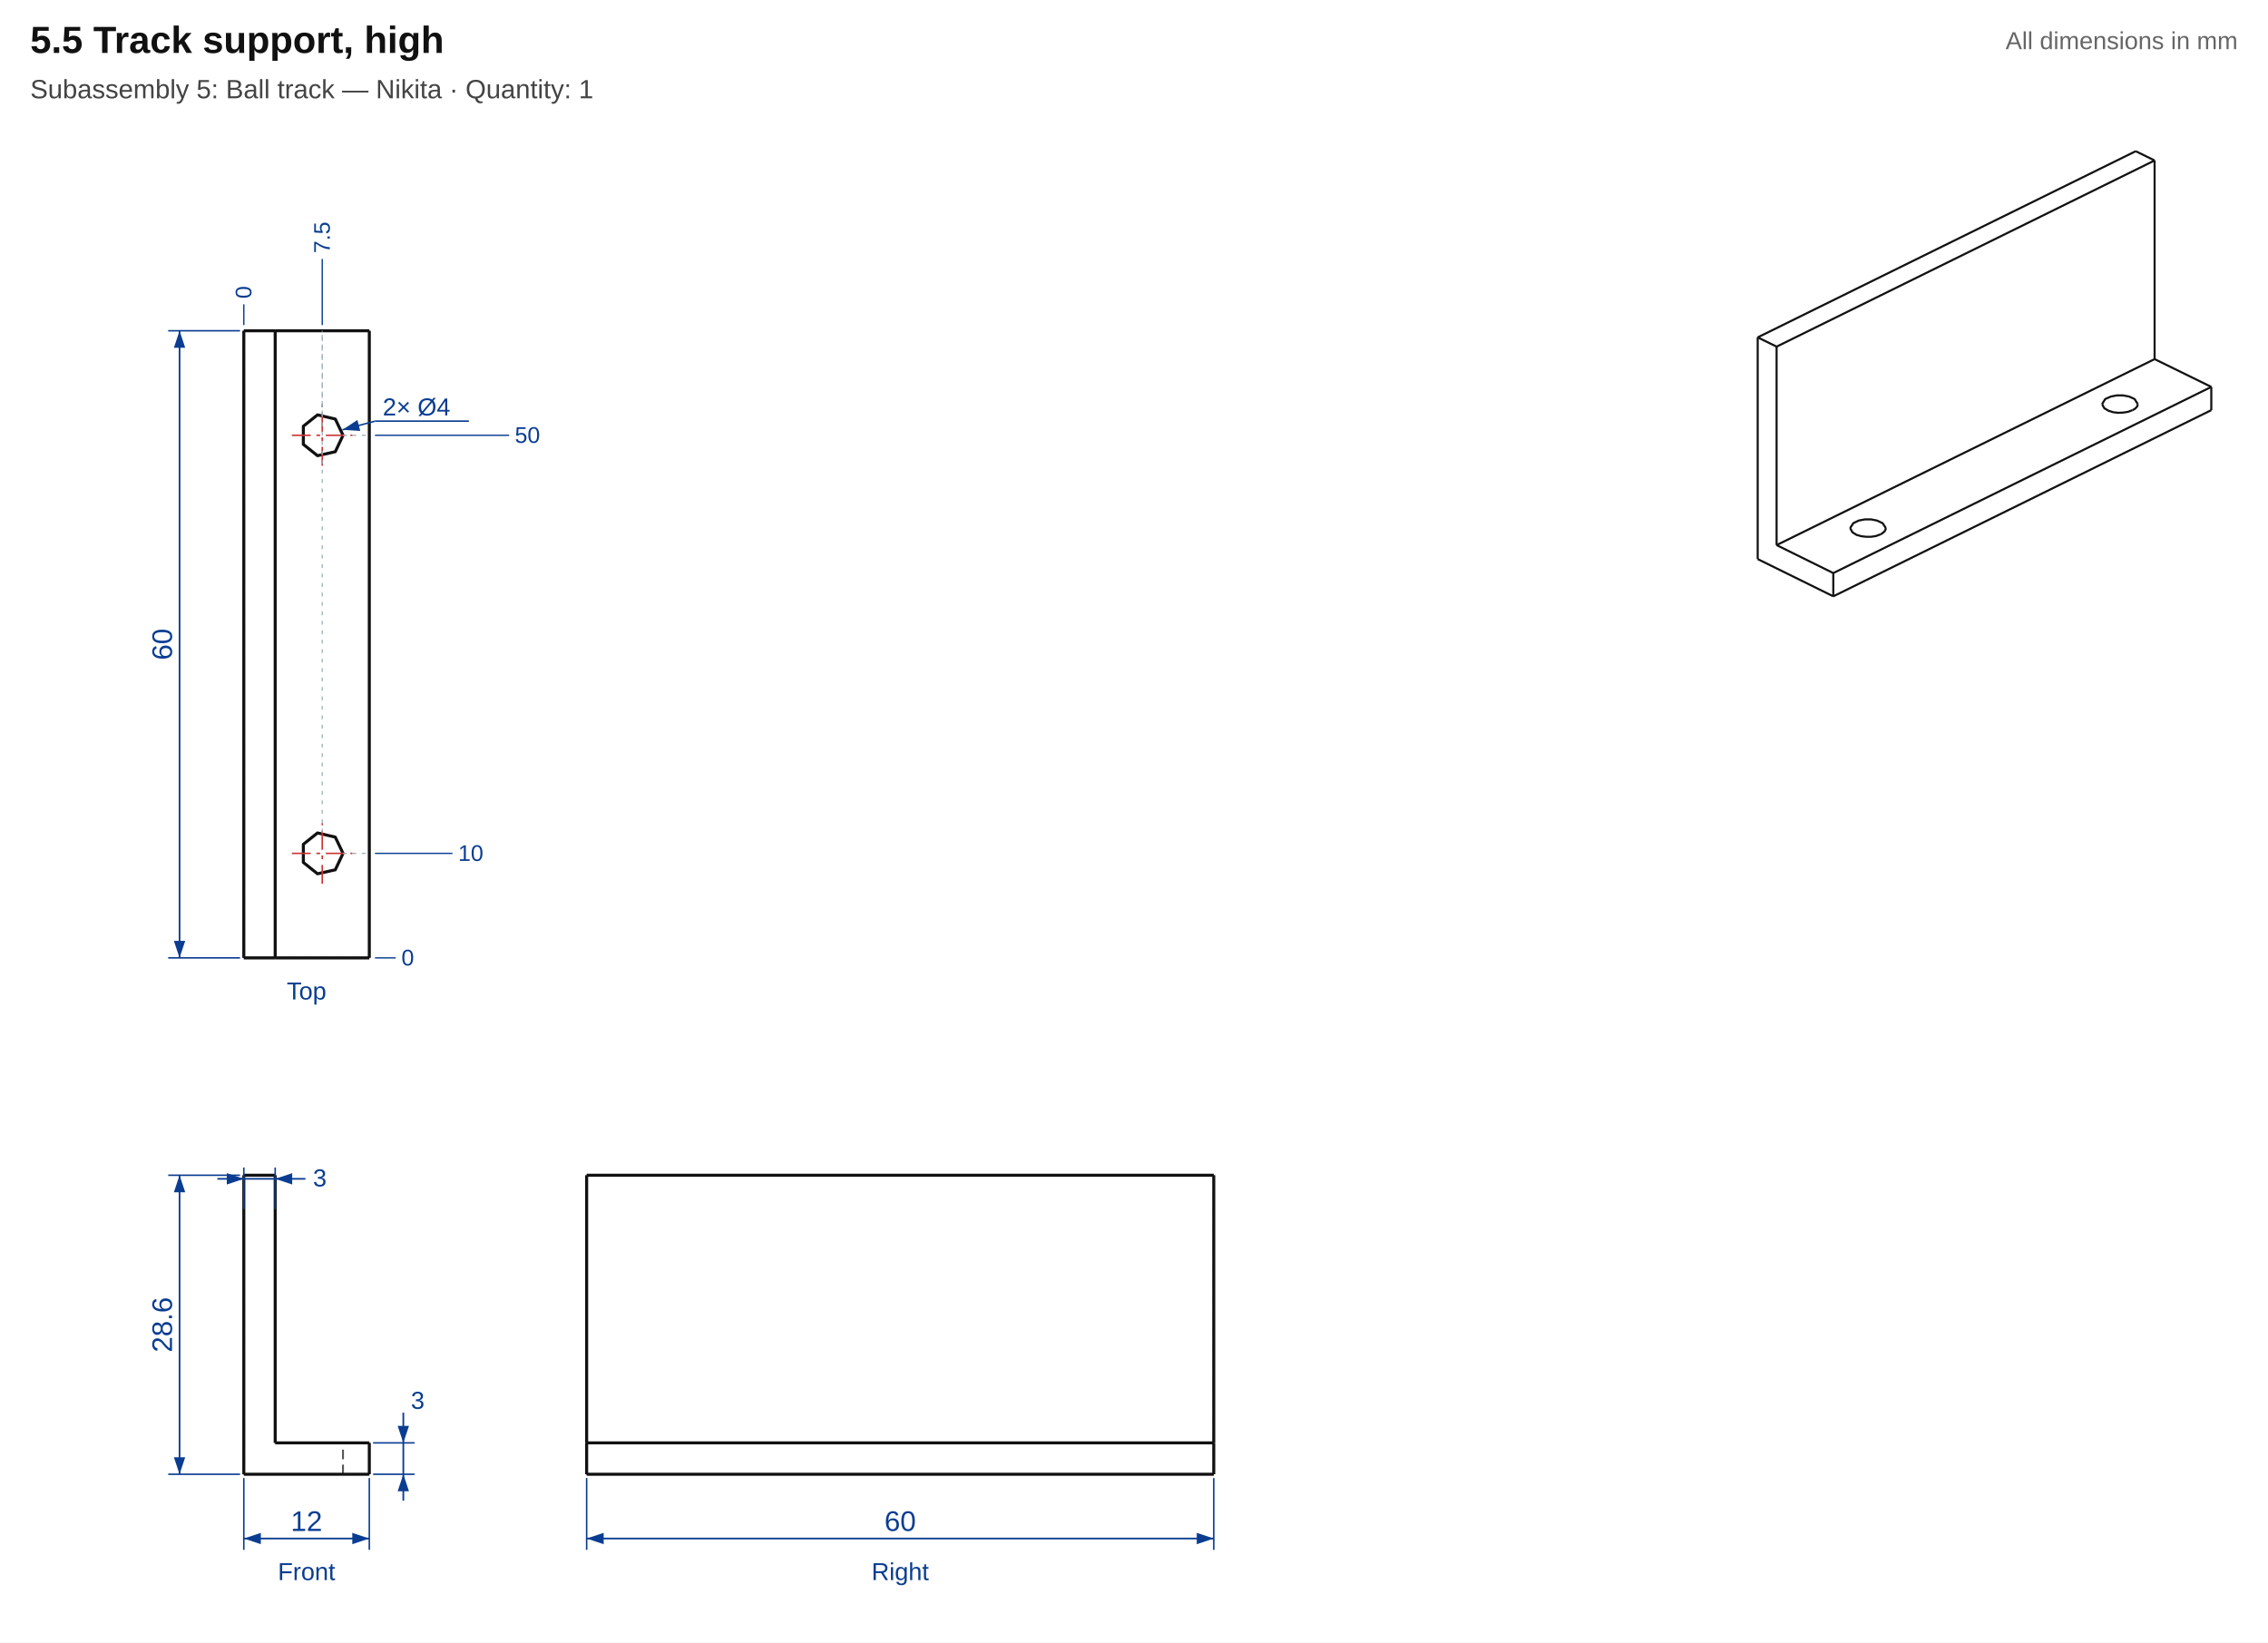
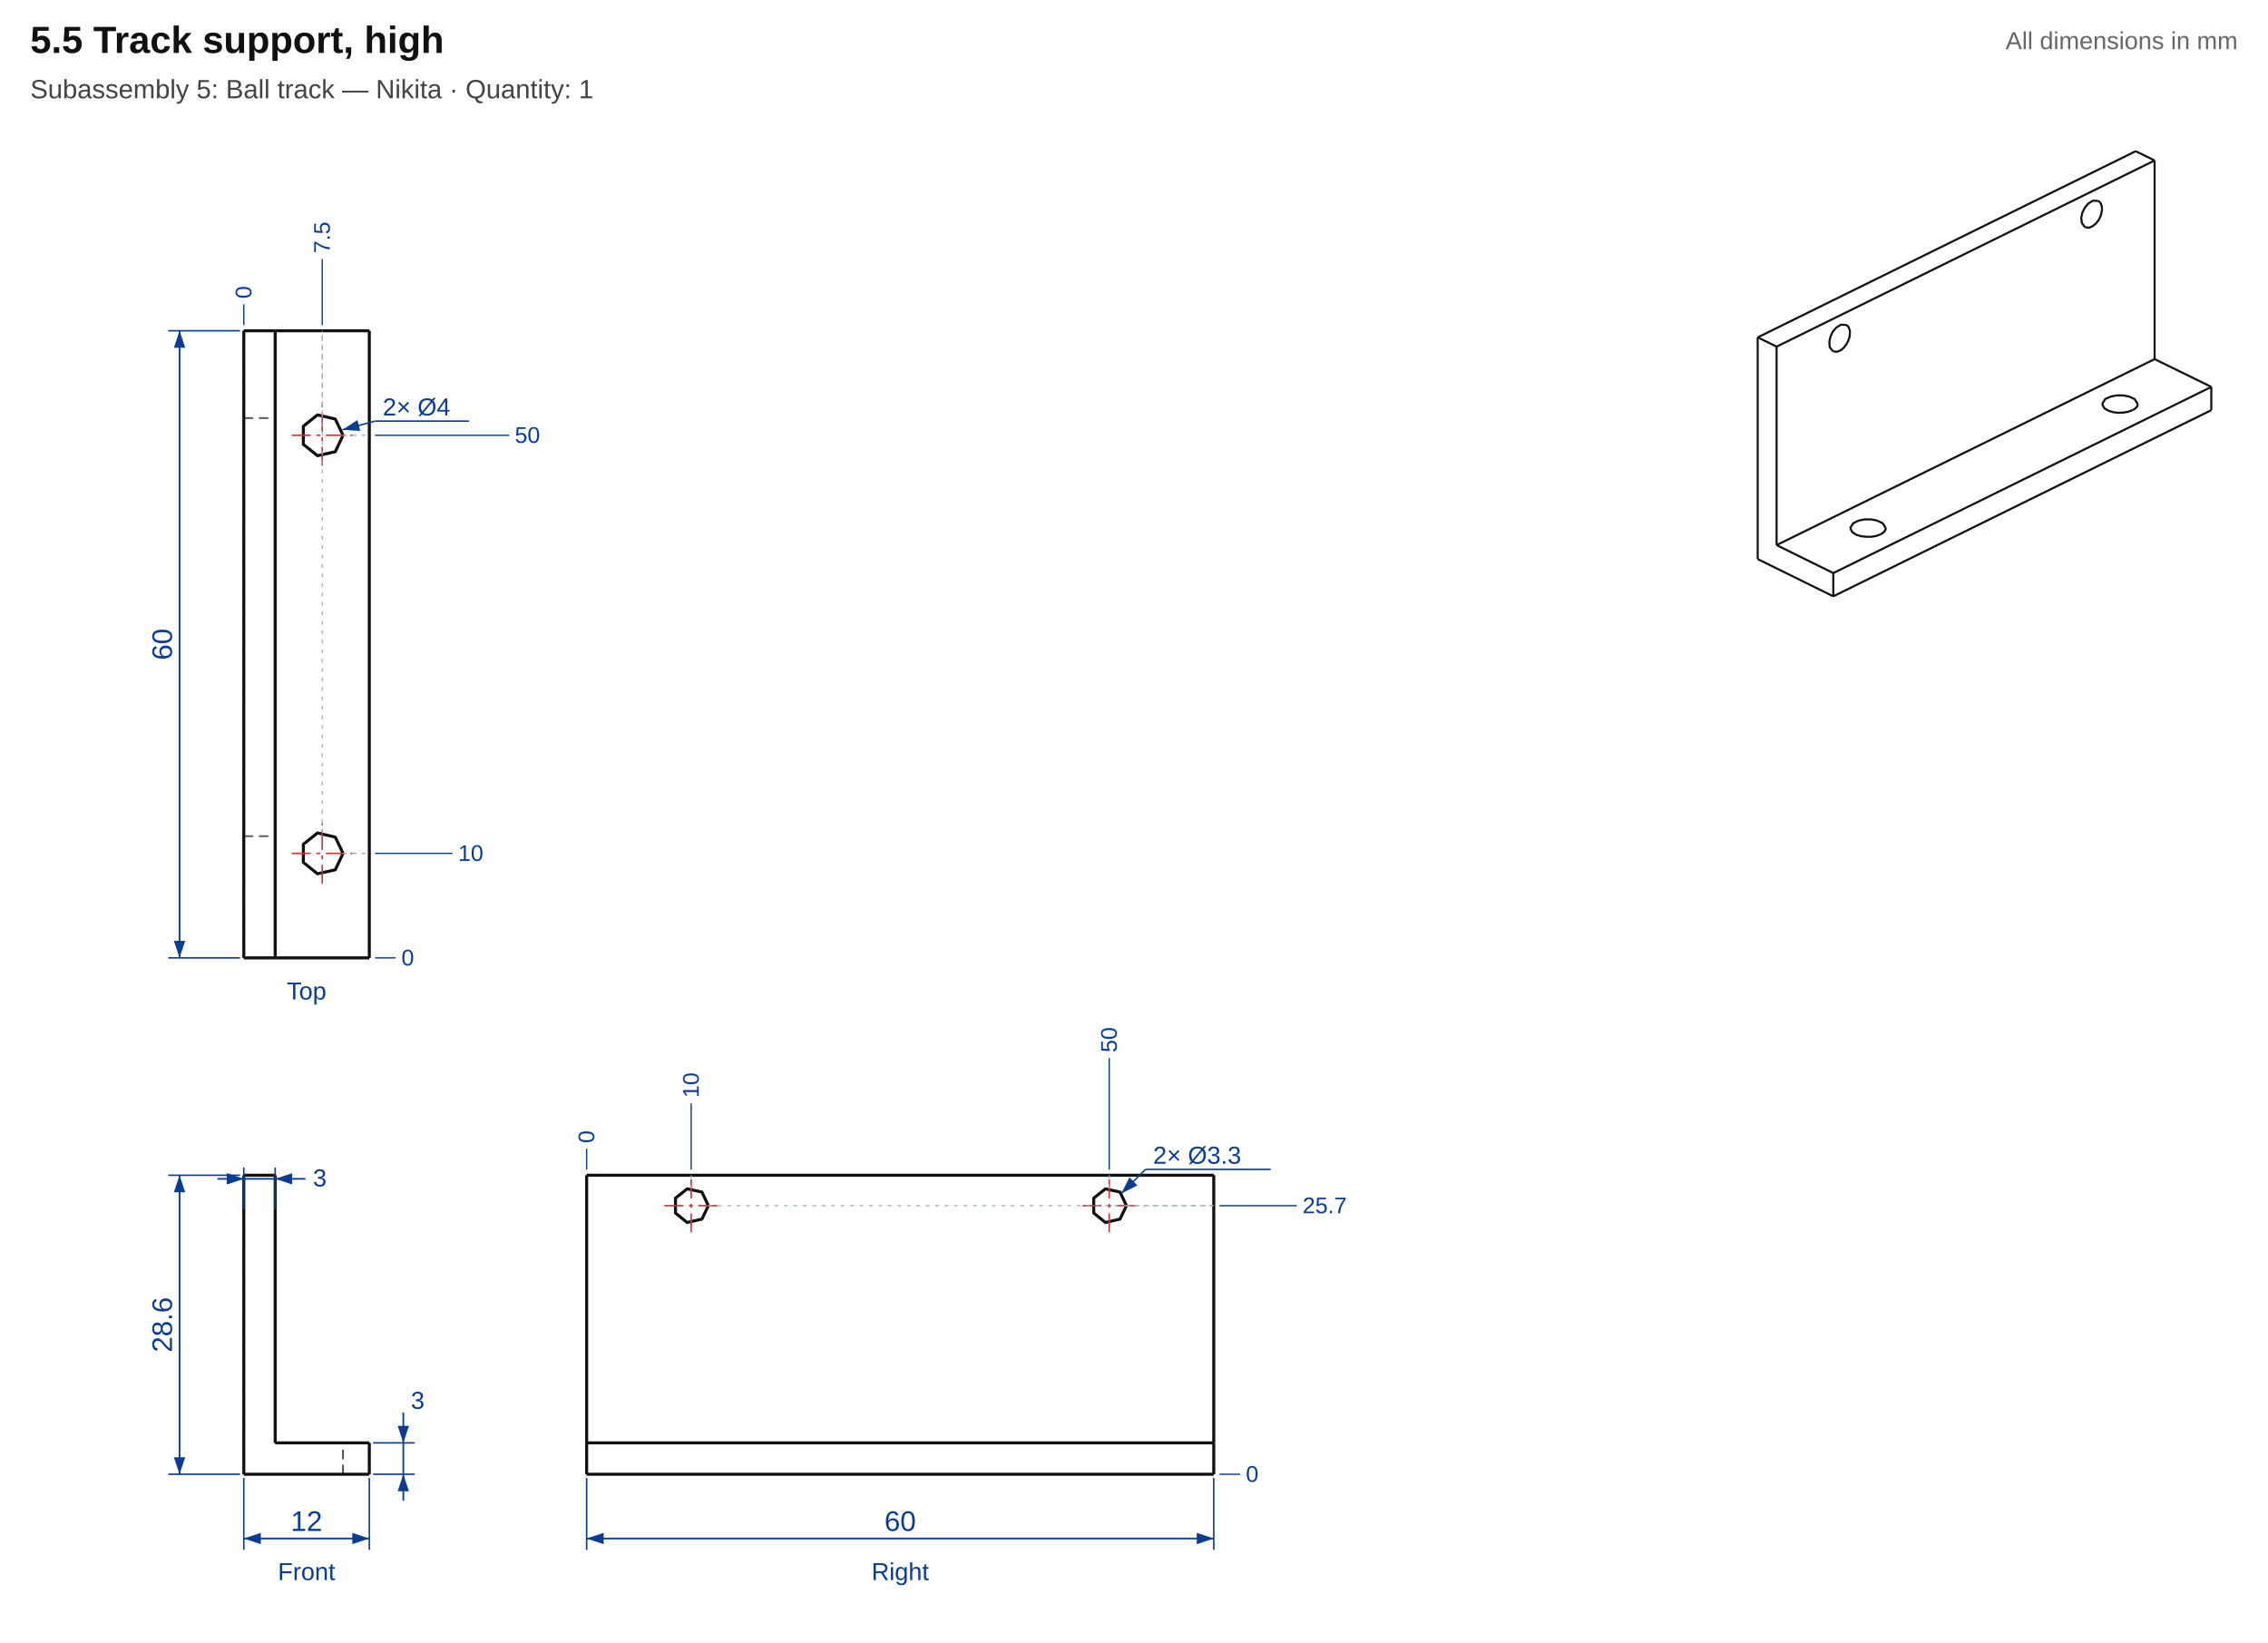
<svg xmlns="http://www.w3.org/2000/svg" viewBox="0 0 1200 869" width="1200" height="869">
  <rect width="100%" height="100%" fill="white" />
  <text x="16" y="28" font-size="20" font-weight="bold" font-family="Arial,Helvetica,sans-serif" fill="#111">5.5  Track support, high</text>
  <text x="1184" y="26" font-size="13" text-anchor="end" font-family="Arial,Helvetica,sans-serif" fill="#666">All dimensions in mm</text>
  <polyline points="129.0,621.8 129.0,780.0" fill="none" stroke="#555" stroke-width="0.9" stroke-linejoin="round" stroke-dasharray="5 3" />
+   <polyline points="129.0,637.9 129.0,639.2 129.0,640.5 129.0,641.8 129.0,643.1 129.0,644.4 129.0,645.7 129.0,647.0" fill="none" stroke="#555" stroke-width="0.9" stroke-linejoin="round" stroke-dasharray="5 3" />
+   <polyline points="129.0,647.0 129.0,644.4 129.0,641.8 129.0,639.2 129.0,636.6 129.0,634.0 129.0,631.3 129.0,628.7" fill="none" stroke="#555" stroke-width="0.9" stroke-linejoin="round" stroke-dasharray="5 3" />
+   <polyline points="129.0,628.7 129.0,630.0 129.0,631.3 129.0,632.7 129.0,634.0 129.0,635.3 129.0,636.6 129.0,637.9" fill="none" stroke="#555" stroke-width="0.9" stroke-linejoin="round" stroke-dasharray="5 3" />
+   <polyline points="129.0,637.9 129.0,639.2 129.0,640.5 129.0,641.8 129.0,643.1 129.0,644.4 129.0,645.7 129.0,647.0" fill="none" stroke="#555" stroke-width="0.9" stroke-linejoin="round" stroke-dasharray="5 3" />
+   <polyline points="129.0,647.0 129.0,644.4 129.0,641.8 129.0,639.2 129.0,636.6 129.0,634.0 129.0,631.3 129.0,628.7" fill="none" stroke="#555" stroke-width="0.9" stroke-linejoin="round" stroke-dasharray="5 3" />
+   <polyline points="129.0,628.7 129.0,630.0 129.0,631.3 129.0,632.7 129.0,634.0 129.0,635.3 129.0,636.6 129.0,637.9" fill="none" stroke="#555" stroke-width="0.9" stroke-linejoin="round" stroke-dasharray="5 3" />
  <polyline points="195.4,780.0 129.0,780.0" fill="none" stroke="#555" stroke-width="0.9" stroke-linejoin="round" stroke-dasharray="5 3" />
  <polyline points="181.5,780.0 178.4,780.0 175.2,780.0 172.1,780.0 168.9,780.0 165.7,780.0 162.6,780.0 159.4,780.0" fill="none" stroke="#555" stroke-width="0.9" stroke-linejoin="round" stroke-dasharray="5 3" />
  <polyline points="159.4,780.0 162.6,780.0 165.7,780.0 168.9,780.0 172.1,780.0 175.2,780.0 178.4,780.0 181.5,780.0" fill="none" stroke="#555" stroke-width="0.9" stroke-linejoin="round" stroke-dasharray="5 3" />
  <polyline points="181.5,780.0 178.4,780.0 175.2,780.0 172.1,780.0 168.9,780.0 165.7,780.0 162.6,780.0 159.4,780.0" fill="none" stroke="#555" stroke-width="0.9" stroke-linejoin="round" stroke-dasharray="5 3" />
  <polyline points="159.4,780.0 162.6,780.0 165.7,780.0 168.9,780.0 172.1,780.0 175.2,780.0 178.4,780.0 181.5,780.0" fill="none" stroke="#555" stroke-width="0.9" stroke-linejoin="round" stroke-dasharray="5 3" />
  <polyline points="129.0,621.8 145.6,621.8" fill="none" stroke="#555" stroke-width="0.9" stroke-linejoin="round" stroke-dasharray="5 3" />
  <polyline points="145.6,763.4 145.6,621.8" fill="none" stroke="#555" stroke-width="0.9" stroke-linejoin="round" stroke-dasharray="5 3" />
  <polyline points="145.6,763.4 195.4,763.4" fill="none" stroke="#555" stroke-width="0.9" stroke-linejoin="round" stroke-dasharray="5 3" />
  <polyline points="195.4,780.0 195.4,763.4" fill="none" stroke="#555" stroke-width="0.9" stroke-linejoin="round" stroke-dasharray="5 3" />
+   <polyline points="145.6,637.9 145.6,639.2 145.6,640.5 145.6,641.8 145.6,643.1 145.6,644.4 145.6,645.7 145.6,647.0" fill="none" stroke="#555" stroke-width="0.9" stroke-linejoin="round" stroke-dasharray="5 3" />
+   <polyline points="145.6,647.0 145.6,644.4 145.6,641.8 145.6,639.2 145.6,636.6 145.6,634.0 145.6,631.3 145.6,628.7" fill="none" stroke="#555" stroke-width="0.9" stroke-linejoin="round" stroke-dasharray="5 3" />
+   <polyline points="145.6,628.7 145.6,630.0 145.6,631.3 145.6,632.7 145.6,634.0 145.6,635.3 145.6,636.6 145.6,637.9" fill="none" stroke="#555" stroke-width="0.9" stroke-linejoin="round" stroke-dasharray="5 3" />
+   <polyline points="145.6,637.9 145.6,639.2 145.6,640.5 145.6,641.8 145.6,643.1 145.6,644.4 145.6,645.7 145.6,647.0" fill="none" stroke="#555" stroke-width="0.9" stroke-linejoin="round" stroke-dasharray="5 3" />
+   <polyline points="145.6,647.0 145.6,644.4 145.6,641.8 145.6,639.2 145.6,636.6 145.6,634.0 145.6,631.3 145.6,628.7" fill="none" stroke="#555" stroke-width="0.9" stroke-linejoin="round" stroke-dasharray="5 3" />
+   <polyline points="145.6,628.7 145.6,630.0 145.6,631.3 145.6,632.7 145.6,634.0 145.6,635.3 145.6,636.6 145.6,637.9" fill="none" stroke="#555" stroke-width="0.9" stroke-linejoin="round" stroke-dasharray="5 3" />
  <polyline points="181.5,763.4 178.4,763.4 175.2,763.4 172.1,763.4 168.9,763.4 165.7,763.4 162.6,763.4 159.4,763.4" fill="none" stroke="#555" stroke-width="0.9" stroke-linejoin="round" stroke-dasharray="5 3" />
  <polyline points="159.4,763.4 162.6,763.4 165.7,763.4 168.9,763.4 172.1,763.4 175.2,763.4 178.4,763.4 181.5,763.4" fill="none" stroke="#555" stroke-width="0.9" stroke-linejoin="round" stroke-dasharray="5 3" />
  <polyline points="181.5,763.4 178.4,763.4 175.2,763.4 172.1,763.4 168.9,763.4 165.7,763.4 162.6,763.4 159.4,763.4" fill="none" stroke="#555" stroke-width="0.9" stroke-linejoin="round" stroke-dasharray="5 3" />
  <polyline points="159.4,763.4 162.6,763.4 165.7,763.4 168.9,763.4 172.1,763.4 175.2,763.4 178.4,763.4 181.5,763.4" fill="none" stroke="#555" stroke-width="0.9" stroke-linejoin="round" stroke-dasharray="5 3" />
  <polyline points="181.5,780.0 181.5,763.4" fill="none" stroke="#555" stroke-width="0.9" stroke-linejoin="round" stroke-dasharray="5 3" />
  <polyline points="181.5,780.0 181.5,763.4" fill="none" stroke="#555" stroke-width="0.9" stroke-linejoin="round" stroke-dasharray="5 3" />
  <polyline points="129.0,780.0 129.0,621.8" fill="none" stroke="#111" stroke-width="1.6" stroke-linejoin="round" />
  <polyline points="129.0,780.0 195.4,780.0" fill="none" stroke="#111" stroke-width="1.6" stroke-linejoin="round" />
  <polyline points="129.0,621.8 145.6,621.8" fill="none" stroke="#111" stroke-width="1.6" stroke-linejoin="round" />
  <polyline points="145.6,763.4 145.6,621.8" fill="none" stroke="#111" stroke-width="1.6" stroke-linejoin="round" />
  <polyline points="145.6,763.4 195.4,763.4" fill="none" stroke="#111" stroke-width="1.6" stroke-linejoin="round" />
  <polyline points="195.4,780.0 195.4,763.4" fill="none" stroke="#111" stroke-width="1.6" stroke-linejoin="round" />
  <line x1="129.0" y1="782.0" x2="129.0" y2="820.0" stroke="#0a3d91" stroke-width="0.8" />
  <line x1="195.4" y1="782.0" x2="195.4" y2="820.0" stroke="#0a3d91" stroke-width="0.8" />
  <line x1="129.0" y1="814.0" x2="195.4" y2="814.0" stroke="#0a3d91" stroke-width="0.9" />
  <polygon points="129.0,814.0 138.0,811.0 138.0,817.0" fill="#0a3d91" />
  <polygon points="195.4,814.0 186.4,817.0 186.4,811.0" fill="#0a3d91" />
  <text x="162.2" y="810.0" font-size="15" font-family="Arial,Helvetica,sans-serif" text-anchor="middle" fill="#0a3d91">12</text>
  <line x1="127.0" y1="780.0" x2="89.0" y2="780.0" stroke="#0a3d91" stroke-width="0.8" />
  <line x1="127.0" y1="621.8" x2="89.0" y2="621.8" stroke="#0a3d91" stroke-width="0.8" />
  <line x1="95.0" y1="780.0" x2="95.0" y2="621.8" stroke="#0a3d91" stroke-width="0.9" />
  <polygon points="95.0,780.0 92.0,771.0 98.0,771.0" fill="#0a3d91" />
  <polygon points="95.0,621.8 98.0,630.8 92.0,630.8" fill="#0a3d91" />
  <text x="91.0" y="700.9" font-size="15" font-family="Arial,Helvetica,sans-serif" text-anchor="middle" fill="#0a3d91" transform="rotate(-90.0 91.0 700.9)">28.6</text>
  <line x1="129.0" y1="639.7" x2="129.0" y2="617.7" stroke="#0a3d91" stroke-width="0.8" />
  <line x1="145.6" y1="639.7" x2="145.6" y2="617.7" stroke="#0a3d91" stroke-width="0.8" />
  <line x1="129.0" y1="623.7" x2="145.6" y2="623.7" stroke="#0a3d91" stroke-width="0.9" />
  <polygon points="129.0,623.7 120.0,626.7 120.0,620.7" fill="#0a3d91" />
  <polygon points="145.6,623.7 154.6,620.7 154.6,626.7" fill="#0a3d91" />
  <line x1="115.0" y1="623.7" x2="129.0" y2="623.7" stroke="#0a3d91" stroke-width="0.9" />
  <line x1="145.6" y1="623.7" x2="161.6" y2="623.7" stroke="#0a3d91" stroke-width="0.9" />
  <text x="165.6" y="627.7" font-size="13" font-family="Arial,Helvetica,sans-serif" text-anchor="start" fill="#0a3d91">3</text>
  <line x1="197.4" y1="780.0" x2="219.4" y2="780.0" stroke="#0a3d91" stroke-width="0.8" />
  <line x1="197.4" y1="763.4" x2="219.4" y2="763.4" stroke="#0a3d91" stroke-width="0.8" />
  <line x1="213.4" y1="780.0" x2="213.4" y2="763.4" stroke="#0a3d91" stroke-width="0.9" />
  <polygon points="213.4,780.0 216.4,789.0 210.4,789.0" fill="#0a3d91" />
  <polygon points="213.4,763.4 210.4,754.4 216.4,754.4" fill="#0a3d91" />
  <line x1="213.4" y1="794.0" x2="213.4" y2="780.0" stroke="#0a3d91" stroke-width="0.9" />
  <line x1="213.4" y1="763.4" x2="213.4" y2="747.4" stroke="#0a3d91" stroke-width="0.9" />
  <text x="217.4" y="745.4" font-size="13" font-family="Arial,Helvetica,sans-serif" text-anchor="start" fill="#0a3d91">3</text>
  <text x="162.2" y="836.0" font-size="13" font-family="Arial,Helvetica,sans-serif" text-anchor="middle" fill="#0a3d91">Front</text>
  <polyline points="129.0,506.8 129.0,175.0" fill="none" stroke="#555" stroke-width="0.9" stroke-linejoin="round" stroke-dasharray="5 3" />
+   <polyline points="129.0,221.2 129.0,223.8 129.0,226.4 129.0,229.0 129.0,231.6 129.0,234.2 129.0,236.8 129.0,239.4" fill="none" stroke="#555" stroke-width="0.9" stroke-linejoin="round" stroke-dasharray="5 3" />
+   <polyline points="129.0,239.4 129.0,236.8 129.0,234.2 129.0,231.6 129.0,229.0 129.0,226.4 129.0,223.8 129.0,221.2" fill="none" stroke="#555" stroke-width="0.9" stroke-linejoin="round" stroke-dasharray="5 3" />
+   <polyline points="129.0,442.4 129.0,445.0 129.0,447.6 129.0,450.2 129.0,452.8 129.0,455.4 129.0,458.0 129.0,460.6" fill="none" stroke="#555" stroke-width="0.9" stroke-linejoin="round" stroke-dasharray="5 3" />
+   <polyline points="129.0,460.6 129.0,458.0 129.0,455.4 129.0,452.8 129.0,450.2 129.0,447.6 129.0,445.0 129.0,442.4" fill="none" stroke="#555" stroke-width="0.9" stroke-linejoin="round" stroke-dasharray="5 3" />
  <polyline points="129.0,506.8 195.4,506.8" fill="none" stroke="#555" stroke-width="0.9" stroke-linejoin="round" stroke-dasharray="5 3" />
  <polyline points="195.4,175.0 129.0,175.0" fill="none" stroke="#555" stroke-width="0.9" stroke-linejoin="round" stroke-dasharray="5 3" />
  <polyline points="195.4,506.8 195.4,175.0" fill="none" stroke="#555" stroke-width="0.9" stroke-linejoin="round" stroke-dasharray="5 3" />
  <polyline points="181.5,451.5 177.4,460.2 168.0,462.3 160.5,456.3 160.5,446.7 168.0,440.7 177.4,442.9 181.5,451.5" fill="none" stroke="#555" stroke-width="0.9" stroke-linejoin="round" stroke-dasharray="5 3" />
  <polyline points="181.5,230.3 177.4,239.0 168.0,241.1 160.5,235.1 160.5,225.5 168.0,219.5 177.4,221.7 181.5,230.3" fill="none" stroke="#555" stroke-width="0.9" stroke-linejoin="round" stroke-dasharray="5 3" />
+   <polyline points="129.0,221.2 145.6,221.2" fill="none" stroke="#555" stroke-width="0.9" stroke-linejoin="round" stroke-dasharray="5 3" />
+   <polyline points="145.6,221.2 145.6,223.8 145.6,226.4 145.6,229.0 145.6,231.6 145.6,234.2 145.6,236.8 145.6,239.4" fill="none" stroke="#555" stroke-width="0.9" stroke-linejoin="round" stroke-dasharray="5 3" />
+   <polyline points="145.6,239.4 145.6,236.8 145.6,234.2 145.6,231.6 145.6,229.0 145.6,226.4 145.6,223.8 145.6,221.2" fill="none" stroke="#555" stroke-width="0.9" stroke-linejoin="round" stroke-dasharray="5 3" />
+   <polyline points="129.0,442.4 145.6,442.4" fill="none" stroke="#555" stroke-width="0.9" stroke-linejoin="round" stroke-dasharray="5 3" />
+   <polyline points="145.6,442.4 145.6,445.0 145.6,447.6 145.6,450.2 145.6,452.8 145.6,455.4 145.6,458.0 145.6,460.6" fill="none" stroke="#555" stroke-width="0.9" stroke-linejoin="round" stroke-dasharray="5 3" />
+   <polyline points="145.6,460.6 145.6,458.0 145.6,455.4 145.6,452.8 145.6,450.2 145.6,447.6 145.6,445.0 145.6,442.4" fill="none" stroke="#555" stroke-width="0.9" stroke-linejoin="round" stroke-dasharray="5 3" />
  <polyline points="145.6,175.0 145.6,506.8" fill="none" stroke="#555" stroke-width="0.9" stroke-linejoin="round" stroke-dasharray="5 3" />
  <polyline points="129.0,506.8 129.0,175.0" fill="none" stroke="#111" stroke-width="1.6" stroke-linejoin="round" />
  <polyline points="129.0,506.8 145.6,506.8" fill="none" stroke="#111" stroke-width="1.6" stroke-linejoin="round" />
  <polyline points="145.6,506.8 195.4,506.8" fill="none" stroke="#111" stroke-width="1.6" stroke-linejoin="round" />
  <polyline points="129.0,175.0 145.6,175.0" fill="none" stroke="#111" stroke-width="1.6" stroke-linejoin="round" />
+   <polyline points="145.6,506.8 145.6,175.0" fill="none" stroke="#111" stroke-width="1.6" stroke-linejoin="round" />
  <polyline points="145.6,175.0 195.4,175.0" fill="none" stroke="#111" stroke-width="1.6" stroke-linejoin="round" />
-   <polyline points="145.6,506.8 145.6,175.0" fill="none" stroke="#111" stroke-width="1.6" stroke-linejoin="round" />
  <polyline points="195.4,506.8 195.4,175.0" fill="none" stroke="#111" stroke-width="1.6" stroke-linejoin="round" />
  <polyline points="181.5,451.5 177.4,460.2 168.0,462.3 160.5,456.3 160.5,446.7 168.0,440.7 177.4,442.9 181.5,451.5" fill="none" stroke="#111" stroke-width="1.6" stroke-linejoin="round" />
  <polyline points="181.5,230.3 177.4,239.0 168.0,241.1 160.5,235.1 160.5,225.5 168.0,219.5 177.4,221.7 181.5,230.3" fill="none" stroke="#111" stroke-width="1.6" stroke-linejoin="round" />
  <line x1="154.4" y1="451.5" x2="186.5" y2="451.5" stroke="#c33" stroke-width="0.8" stroke-dasharray="10 3 2 3" />
  <line x1="170.5" y1="467.6" x2="170.5" y2="435.5" stroke="#c33" stroke-width="0.8" stroke-dasharray="10 3 2 3" />
  <line x1="154.4" y1="230.3" x2="186.5" y2="230.3" stroke="#c33" stroke-width="0.8" stroke-dasharray="10 3 2 3" />
  <line x1="170.5" y1="246.4" x2="170.5" y2="214.2" stroke="#c33" stroke-width="0.8" stroke-dasharray="10 3 2 3" />
  <line x1="127.0" y1="506.8" x2="89.0" y2="506.8" stroke="#0a3d91" stroke-width="0.8" />
  <line x1="127.0" y1="175.0" x2="89.0" y2="175.0" stroke="#0a3d91" stroke-width="0.8" />
  <line x1="95.0" y1="506.8" x2="95.0" y2="175.0" stroke="#0a3d91" stroke-width="0.9" />
  <polygon points="95.0,506.8 92.0,497.8 98.0,497.8" fill="#0a3d91" />
  <polygon points="95.0,175.0 98.0,184.0 92.0,184.0" fill="#0a3d91" />
  <text x="91.0" y="340.9" font-size="15" font-family="Arial,Helvetica,sans-serif" text-anchor="middle" fill="#0a3d91" transform="rotate(-90.0 91.0 340.9)">60</text>
  <line x1="129.0" y1="172.0" x2="129.0" y2="161.0" stroke="#0a3d91" stroke-width="0.7" />
  <text x="133.0" y="158.0" font-size="12" font-family="Arial,Helvetica,sans-serif" text-anchor="start" fill="#0a3d91" transform="rotate(-90 133.0 158.0)">0</text>
  <line x1="170.5" y1="440.5" x2="170.5" y2="175.0" stroke="#9ab" stroke-width="0.6" stroke-dasharray="2 3" />
  <line x1="170.5" y1="219.2" x2="170.5" y2="175.0" stroke="#9ab" stroke-width="0.6" stroke-dasharray="2 3" />
  <line x1="170.5" y1="172.0" x2="170.5" y2="137.0" stroke="#0a3d91" stroke-width="0.7" />
  <text x="174.5" y="134.0" font-size="12" font-family="Arial,Helvetica,sans-serif" text-anchor="start" fill="#0a3d91" transform="rotate(-90 174.5 134.0)">7.5</text>
  <line x1="198.4" y1="506.8" x2="209.4" y2="506.8" stroke="#0a3d91" stroke-width="0.7" />
  <text x="212.4" y="510.8" font-size="12" font-family="Arial,Helvetica,sans-serif" text-anchor="start" fill="#0a3d91">0</text>
  <line x1="181.5" y1="451.5" x2="195.4" y2="451.5" stroke="#9ab" stroke-width="0.6" stroke-dasharray="2 3" />
  <line x1="198.4" y1="451.5" x2="239.4" y2="451.5" stroke="#0a3d91" stroke-width="0.7" />
  <text x="242.4" y="455.5" font-size="12" font-family="Arial,Helvetica,sans-serif" text-anchor="start" fill="#0a3d91">10</text>
  <line x1="181.5" y1="230.3" x2="195.4" y2="230.3" stroke="#9ab" stroke-width="0.6" stroke-dasharray="2 3" />
  <line x1="198.4" y1="230.3" x2="269.4" y2="230.3" stroke="#0a3d91" stroke-width="0.7" />
  <text x="272.4" y="234.3" font-size="12" font-family="Arial,Helvetica,sans-serif" text-anchor="start" fill="#0a3d91">50</text>
  <line x1="181.2" y1="227.4" x2="198.5" y2="222.8" stroke="#0a3d91" stroke-width="0.8" />
  <polygon points="181.2,227.4 189.1,222.2 190.6,228.0" fill="#0a3d91" />
  <line x1="198.5" y1="222.8" x2="248.1" y2="222.8" stroke="#0a3d91" stroke-width="0.8" />
  <text x="202.5" y="219.8" font-size="13" font-family="Arial,Helvetica,sans-serif" text-anchor="start" fill="#0a3d91">2× Ø4</text>
  <text x="162.2" y="528.8" font-size="13" font-family="Arial,Helvetica,sans-serif" text-anchor="middle" fill="#0a3d91">Top</text>
  <polyline points="310.4,780.0 310.4,621.8" fill="none" stroke="#555" stroke-width="0.9" stroke-linejoin="round" stroke-dasharray="5 3" />
  <polyline points="310.4,780.0 642.2,780.0" fill="none" stroke="#555" stroke-width="0.9" stroke-linejoin="round" stroke-dasharray="5 3" />
+   <polyline points="310.4,621.8 642.2,621.8" fill="none" stroke="#555" stroke-width="0.9" stroke-linejoin="round" stroke-dasharray="5 3" />
  <polyline points="642.2,621.8 642.2,780.0" fill="none" stroke="#555" stroke-width="0.9" stroke-linejoin="round" stroke-dasharray="5 3" />
-   <polyline points="310.4,621.8 642.2,621.8" fill="none" stroke="#555" stroke-width="0.9" stroke-linejoin="round" stroke-dasharray="5 3" />
+   <polyline points="596.0,637.9 592.6,645.0 584.9,646.8 578.7,641.8 578.7,633.9 584.9,629.0 592.6,630.7 596.0,637.9" fill="none" stroke="#555" stroke-width="0.9" stroke-linejoin="round" stroke-dasharray="5 3" />
+   <polyline points="374.8,637.9 371.4,645.0 363.6,646.8 357.4,641.8 357.4,633.9 363.6,629.0 371.4,630.7 374.8,637.9" fill="none" stroke="#555" stroke-width="0.9" stroke-linejoin="round" stroke-dasharray="5 3" />
  <polyline points="365.7,780.0 364.1,780.0 362.5,780.0 360.9,780.0 359.3,780.0 357.8,780.0 356.2,780.0 354.6,780.0" fill="none" stroke="#555" stroke-width="0.9" stroke-linejoin="round" stroke-dasharray="5 3" />
  <polyline points="354.6,780.0 357.8,780.0 360.9,780.0 364.1,780.0 367.3,780.0 370.4,780.0 373.6,780.0 376.7,780.0" fill="none" stroke="#555" stroke-width="0.9" stroke-linejoin="round" stroke-dasharray="5 3" />
  <polyline points="376.7,780.0 375.2,780.0 373.6,780.0 372.0,780.0 370.4,780.0 368.8,780.0 367.3,780.0 365.7,780.0" fill="none" stroke="#555" stroke-width="0.9" stroke-linejoin="round" stroke-dasharray="5 3" />
  <polyline points="586.9,780.0 585.3,780.0 583.7,780.0 582.1,780.0 580.6,780.0 579.0,780.0 577.4,780.0 575.8,780.0" fill="none" stroke="#555" stroke-width="0.9" stroke-linejoin="round" stroke-dasharray="5 3" />
  <polyline points="575.8,780.0 579.0,780.0 582.1,780.0 585.3,780.0 588.5,780.0 591.6,780.0 594.8,780.0 598.0,780.0" fill="none" stroke="#555" stroke-width="0.9" stroke-linejoin="round" stroke-dasharray="5 3" />
  <polyline points="598.0,780.0 596.4,780.0 594.8,780.0 593.2,780.0 591.6,780.0 590.0,780.0 588.5,780.0 586.9,780.0" fill="none" stroke="#555" stroke-width="0.9" stroke-linejoin="round" stroke-dasharray="5 3" />
  <polyline points="642.2,763.4 310.4,763.4" fill="none" stroke="#555" stroke-width="0.9" stroke-linejoin="round" stroke-dasharray="5 3" />
  <polyline points="365.7,763.4 364.1,763.4 362.5,763.4 360.9,763.4 359.3,763.4 357.8,763.4 356.2,763.4 354.6,763.4" fill="none" stroke="#555" stroke-width="0.9" stroke-linejoin="round" stroke-dasharray="5 3" />
  <polyline points="354.6,763.4 357.8,763.4 360.9,763.4 364.1,763.4 367.3,763.4 370.4,763.4 373.6,763.4 376.7,763.4" fill="none" stroke="#555" stroke-width="0.9" stroke-linejoin="round" stroke-dasharray="5 3" />
  <polyline points="376.7,763.4 375.2,763.4 373.6,763.4 372.0,763.4 370.4,763.4 368.8,763.4 367.3,763.4 365.7,763.4" fill="none" stroke="#555" stroke-width="0.9" stroke-linejoin="round" stroke-dasharray="5 3" />
  <polyline points="586.9,763.4 585.3,763.4 583.7,763.4 582.1,763.4 580.6,763.4 579.0,763.4 577.4,763.4 575.8,763.4" fill="none" stroke="#555" stroke-width="0.9" stroke-linejoin="round" stroke-dasharray="5 3" />
  <polyline points="575.8,763.4 579.0,763.4 582.1,763.4 585.3,763.4 588.5,763.4 591.6,763.4 594.8,763.4 598.0,763.4" fill="none" stroke="#555" stroke-width="0.9" stroke-linejoin="round" stroke-dasharray="5 3" />
  <polyline points="598.0,763.4 596.4,763.4 594.8,763.4 593.2,763.4 591.6,763.4 590.0,763.4 588.5,763.4 586.9,763.4" fill="none" stroke="#555" stroke-width="0.9" stroke-linejoin="round" stroke-dasharray="5 3" />
  <polyline points="310.4,763.4 310.4,621.8" fill="none" stroke="#111" stroke-width="1.6" stroke-linejoin="round" />
  <polyline points="310.4,780.0 310.4,763.4" fill="none" stroke="#111" stroke-width="1.6" stroke-linejoin="round" />
  <polyline points="310.4,780.0 642.2,780.0" fill="none" stroke="#111" stroke-width="1.6" stroke-linejoin="round" />
+   <polyline points="310.4,621.8 642.2,621.8" fill="none" stroke="#111" stroke-width="1.6" stroke-linejoin="round" />
  <polyline points="642.2,763.4 642.2,621.8" fill="none" stroke="#111" stroke-width="1.6" stroke-linejoin="round" />
  <polyline points="642.2,780.0 642.2,763.4" fill="none" stroke="#111" stroke-width="1.6" stroke-linejoin="round" />
-   <polyline points="310.4,621.8 642.2,621.8" fill="none" stroke="#111" stroke-width="1.6" stroke-linejoin="round" />
+   <polyline points="596.0,637.9 592.6,645.0 584.9,646.8 578.7,641.8 578.7,633.9 584.9,629.0 592.6,630.7 596.0,637.9" fill="none" stroke="#111" stroke-width="1.6" stroke-linejoin="round" />
+   <polyline points="374.8,637.9 371.4,645.0 363.6,646.8 357.4,641.8 357.4,633.9 363.6,629.0 371.4,630.7 374.8,637.9" fill="none" stroke="#111" stroke-width="1.6" stroke-linejoin="round" />
  <polyline points="310.4,763.4 642.2,763.4" fill="none" stroke="#111" stroke-width="1.6" stroke-linejoin="round" />
+   <line x1="351.5" y1="637.9" x2="379.8" y2="637.9" stroke="#c33" stroke-width="0.8" stroke-dasharray="10 3 2 3" />
+   <line x1="365.7" y1="652.0" x2="365.7" y2="623.7" stroke="#c33" stroke-width="0.8" stroke-dasharray="10 3 2 3" />
+   <line x1="572.8" y1="637.9" x2="601.0" y2="637.9" stroke="#c33" stroke-width="0.8" stroke-dasharray="10 3 2 3" />
+   <line x1="586.9" y1="652.0" x2="586.9" y2="623.7" stroke="#c33" stroke-width="0.8" stroke-dasharray="10 3 2 3" />
  <line x1="310.4" y1="782.0" x2="310.4" y2="820.0" stroke="#0a3d91" stroke-width="0.8" />
  <line x1="642.2" y1="782.0" x2="642.2" y2="820.0" stroke="#0a3d91" stroke-width="0.8" />
  <line x1="310.4" y1="814.0" x2="642.2" y2="814.0" stroke="#0a3d91" stroke-width="0.9" />
  <polygon points="310.4,814.0 319.4,811.0 319.4,817.0" fill="#0a3d91" />
  <polygon points="642.2,814.0 633.2,817.0 633.2,811.0" fill="#0a3d91" />
  <text x="476.3" y="810.0" font-size="15" font-family="Arial,Helvetica,sans-serif" text-anchor="middle" fill="#0a3d91">60</text>
+   <line x1="310.4" y1="618.8" x2="310.4" y2="607.8" stroke="#0a3d91" stroke-width="0.7" />
+   <text x="314.4" y="604.8" font-size="12" font-family="Arial,Helvetica,sans-serif" text-anchor="start" fill="#0a3d91" transform="rotate(-90 314.4 604.8)">0</text>
+   <line x1="365.7" y1="628.7" x2="365.7" y2="621.8" stroke="#9ab" stroke-width="0.6" stroke-dasharray="2 3" />
+   <line x1="365.7" y1="618.8" x2="365.7" y2="583.8" stroke="#0a3d91" stroke-width="0.7" />
+   <text x="369.7" y="580.8" font-size="12" font-family="Arial,Helvetica,sans-serif" text-anchor="start" fill="#0a3d91" transform="rotate(-90 369.7 580.8)">10</text>
+   <line x1="586.9" y1="628.7" x2="586.9" y2="621.8" stroke="#9ab" stroke-width="0.6" stroke-dasharray="2 3" />
+   <line x1="586.9" y1="618.8" x2="586.9" y2="559.8" stroke="#0a3d91" stroke-width="0.7" />
+   <text x="590.9" y="556.8" font-size="12" font-family="Arial,Helvetica,sans-serif" text-anchor="start" fill="#0a3d91" transform="rotate(-90 590.9 556.8)">50</text>
+   <line x1="645.2" y1="780.0" x2="656.2" y2="780.0" stroke="#0a3d91" stroke-width="0.7" />
+   <text x="659.2" y="784.0" font-size="12" font-family="Arial,Helvetica,sans-serif" text-anchor="start" fill="#0a3d91">0</text>
+   <line x1="374.8" y1="637.9" x2="642.2" y2="637.9" stroke="#9ab" stroke-width="0.6" stroke-dasharray="2 3" />
+   <line x1="596.0" y1="637.9" x2="642.2" y2="637.9" stroke="#9ab" stroke-width="0.6" stroke-dasharray="2 3" />
+   <line x1="645.2" y1="637.9" x2="686.2" y2="637.9" stroke="#0a3d91" stroke-width="0.7" />
+   <text x="689.2" y="641.9" font-size="12" font-family="Arial,Helvetica,sans-serif" text-anchor="start" fill="#0a3d91">25.7</text>
+   <line x1="593.3" y1="631.4" x2="606.1" y2="618.7" stroke="#0a3d91" stroke-width="0.8" />
+   <polygon points="593.3,631.4 597.6,622.9 601.8,627.2" fill="#0a3d91" />
+   <line x1="606.1" y1="618.7" x2="672.3" y2="618.7" stroke="#0a3d91" stroke-width="0.8" />
+   <text x="610.1" y="615.7" font-size="13" font-family="Arial,Helvetica,sans-serif" text-anchor="start" fill="#0a3d91">2× Ø3.3</text>
  <text x="476.3" y="836.0" font-size="13" font-family="Arial,Helvetica,sans-serif" text-anchor="middle" fill="#0a3d91">Right</text>
  <polyline points="930.0,295.8 930.0,178.5" fill="none" stroke="#111" stroke-width="1.1" stroke-linejoin="round" />
  <polyline points="930.0,178.5 1130.0,80.0" fill="none" stroke="#111" stroke-width="1.1" stroke-linejoin="round" />
  <polyline points="930.0,295.8 970.0,315.5" fill="none" stroke="#111" stroke-width="1.1" stroke-linejoin="round" />
  <polyline points="930.0,178.5 940.0,183.4" fill="none" stroke="#111" stroke-width="1.1" stroke-linejoin="round" />
  <polyline points="940.0,288.4 940.0,183.4" fill="none" stroke="#111" stroke-width="1.1" stroke-linejoin="round" />
  <polyline points="940.0,288.4 970.0,303.2" fill="none" stroke="#111" stroke-width="1.1" stroke-linejoin="round" />
  <polyline points="970.0,315.5 970.0,303.2" fill="none" stroke="#111" stroke-width="1.1" stroke-linejoin="round" />
  <polyline points="970.0,315.5 1170.0,217.0" fill="none" stroke="#111" stroke-width="1.1" stroke-linejoin="round" />
  <polyline points="1130.0,80.0 1140.0,84.9" fill="none" stroke="#111" stroke-width="1.1" stroke-linejoin="round" />
+   <polyline points="940.0,183.4 1140.0,84.9" fill="none" stroke="#111" stroke-width="1.1" stroke-linejoin="round" />
  <polyline points="1140.0,190.0 1140.0,84.9" fill="none" stroke="#111" stroke-width="1.1" stroke-linejoin="round" />
  <polyline points="1140.0,190.0 1170.0,204.7" fill="none" stroke="#111" stroke-width="1.1" stroke-linejoin="round" />
  <polyline points="1170.0,217.0 1170.0,204.7" fill="none" stroke="#111" stroke-width="1.1" stroke-linejoin="round" />
-   <polyline points="940.0,183.4 1140.0,84.9" fill="none" stroke="#111" stroke-width="1.1" stroke-linejoin="round" />
+   <polyline points="1112.2,110.5 1111.9,112.7 1111.3,114.7 1110.3,116.6 1108.9,118.3 1107.3,119.6 1105.3,120.5 1103.2,120.2" fill="none" stroke="#111" stroke-width="1.1" stroke-linejoin="round" />
+   <polyline points="1103.2,120.2 1101.5,118.0 1101.2,115.2 1101.8,112.4 1103.1,109.9 1104.9,107.7 1107.3,106.2 1110.1,106.3" fill="none" stroke="#111" stroke-width="1.1" stroke-linejoin="round" />
+   <polyline points="1110.1,106.3 1110.7,106.6 1111.2,107.2 1111.6,107.8 1111.8,108.4 1112.0,109.1 1112.1,109.8 1112.2,110.5" fill="none" stroke="#111" stroke-width="1.1" stroke-linejoin="round" />
+   <polyline points="978.8,176.2 978.6,178.3 977.9,180.3 976.9,182.2 975.6,183.9 974.0,185.3 972.0,186.1 969.9,185.9" fill="none" stroke="#111" stroke-width="1.1" stroke-linejoin="round" />
+   <polyline points="969.9,185.9 968.1,183.7 967.9,180.9 968.5,178.1 969.7,175.5 971.6,173.3 974.0,171.8 976.8,171.9" fill="none" stroke="#111" stroke-width="1.1" stroke-linejoin="round" />
+   <polyline points="976.8,171.9 977.4,172.3 977.9,172.8 978.2,173.4 978.5,174.1 978.7,174.8 978.8,175.5 978.8,176.2" fill="none" stroke="#111" stroke-width="1.1" stroke-linejoin="round" />
  <polyline points="1140.0,190.0 940.0,288.4" fill="none" stroke="#111" stroke-width="1.1" stroke-linejoin="round" />
  <polyline points="970.0,303.2 1170.0,204.7" fill="none" stroke="#111" stroke-width="1.1" stroke-linejoin="round" />
  <polyline points="995.0,282.7 992.6,283.6 990.0,284.0 987.4,284.0 984.8,283.7 982.3,283.0 980.1,281.6 978.9,279.4" fill="none" stroke="#111" stroke-width="1.1" stroke-linejoin="round" />
  <polyline points="978.9,279.4 980.6,276.8 983.5,275.4 986.7,274.8 990.0,274.8 993.1,275.4 996.1,276.8 997.8,279.4" fill="none" stroke="#111" stroke-width="1.1" stroke-linejoin="round" />
  <polyline points="997.8,279.4 997.7,280.0 997.4,280.6 997.1,281.2 996.6,281.6 996.1,282.0 995.6,282.4 995.0,282.7" fill="none" stroke="#111" stroke-width="1.1" stroke-linejoin="round" />
  <polyline points="1128.3,217.0 1125.9,217.9 1123.3,218.3 1120.7,218.4 1118.1,218.1 1115.6,217.3 1113.4,216.0 1112.2,213.8" fill="none" stroke="#111" stroke-width="1.1" stroke-linejoin="round" />
  <polyline points="1112.2,213.8 1113.9,211.1 1116.9,209.8 1120.0,209.2 1123.3,209.2 1126.5,209.8 1129.4,211.1 1131.1,213.8" fill="none" stroke="#111" stroke-width="1.1" stroke-linejoin="round" />
  <polyline points="1131.1,213.8 1131.0,214.4 1130.8,215.0 1130.4,215.5 1129.9,216.0 1129.4,216.4 1128.9,216.7 1128.3,217.0" fill="none" stroke="#111" stroke-width="1.1" stroke-linejoin="round" />
  <text x="16" y="52" font-size="14" font-family="Arial,Helvetica,sans-serif" fill="#444">Subassembly 5: Ball track — Nikita  ·  Quantity: 1</text>
</svg>
